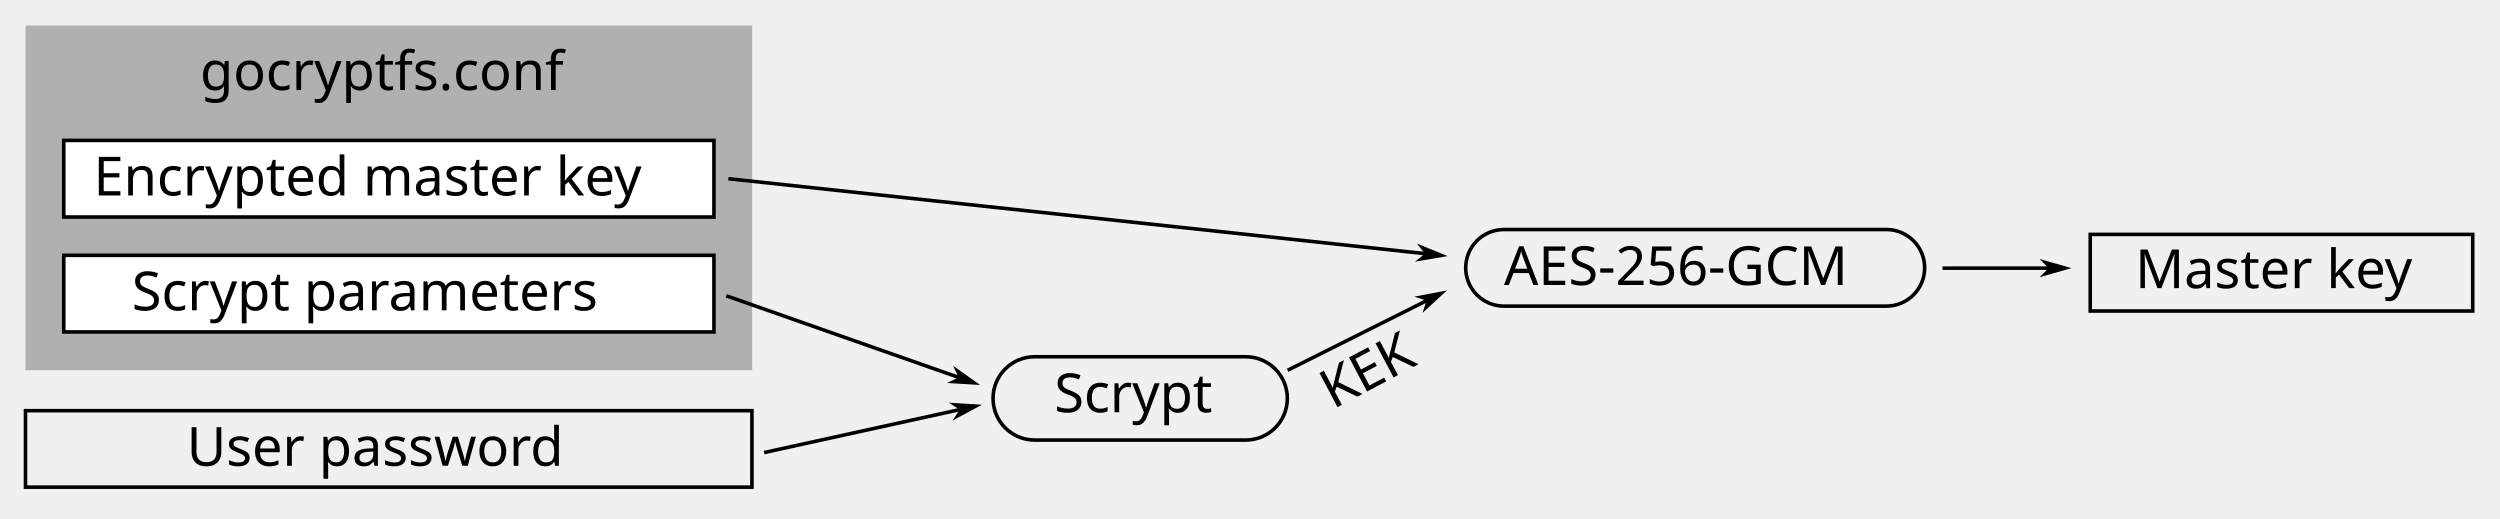
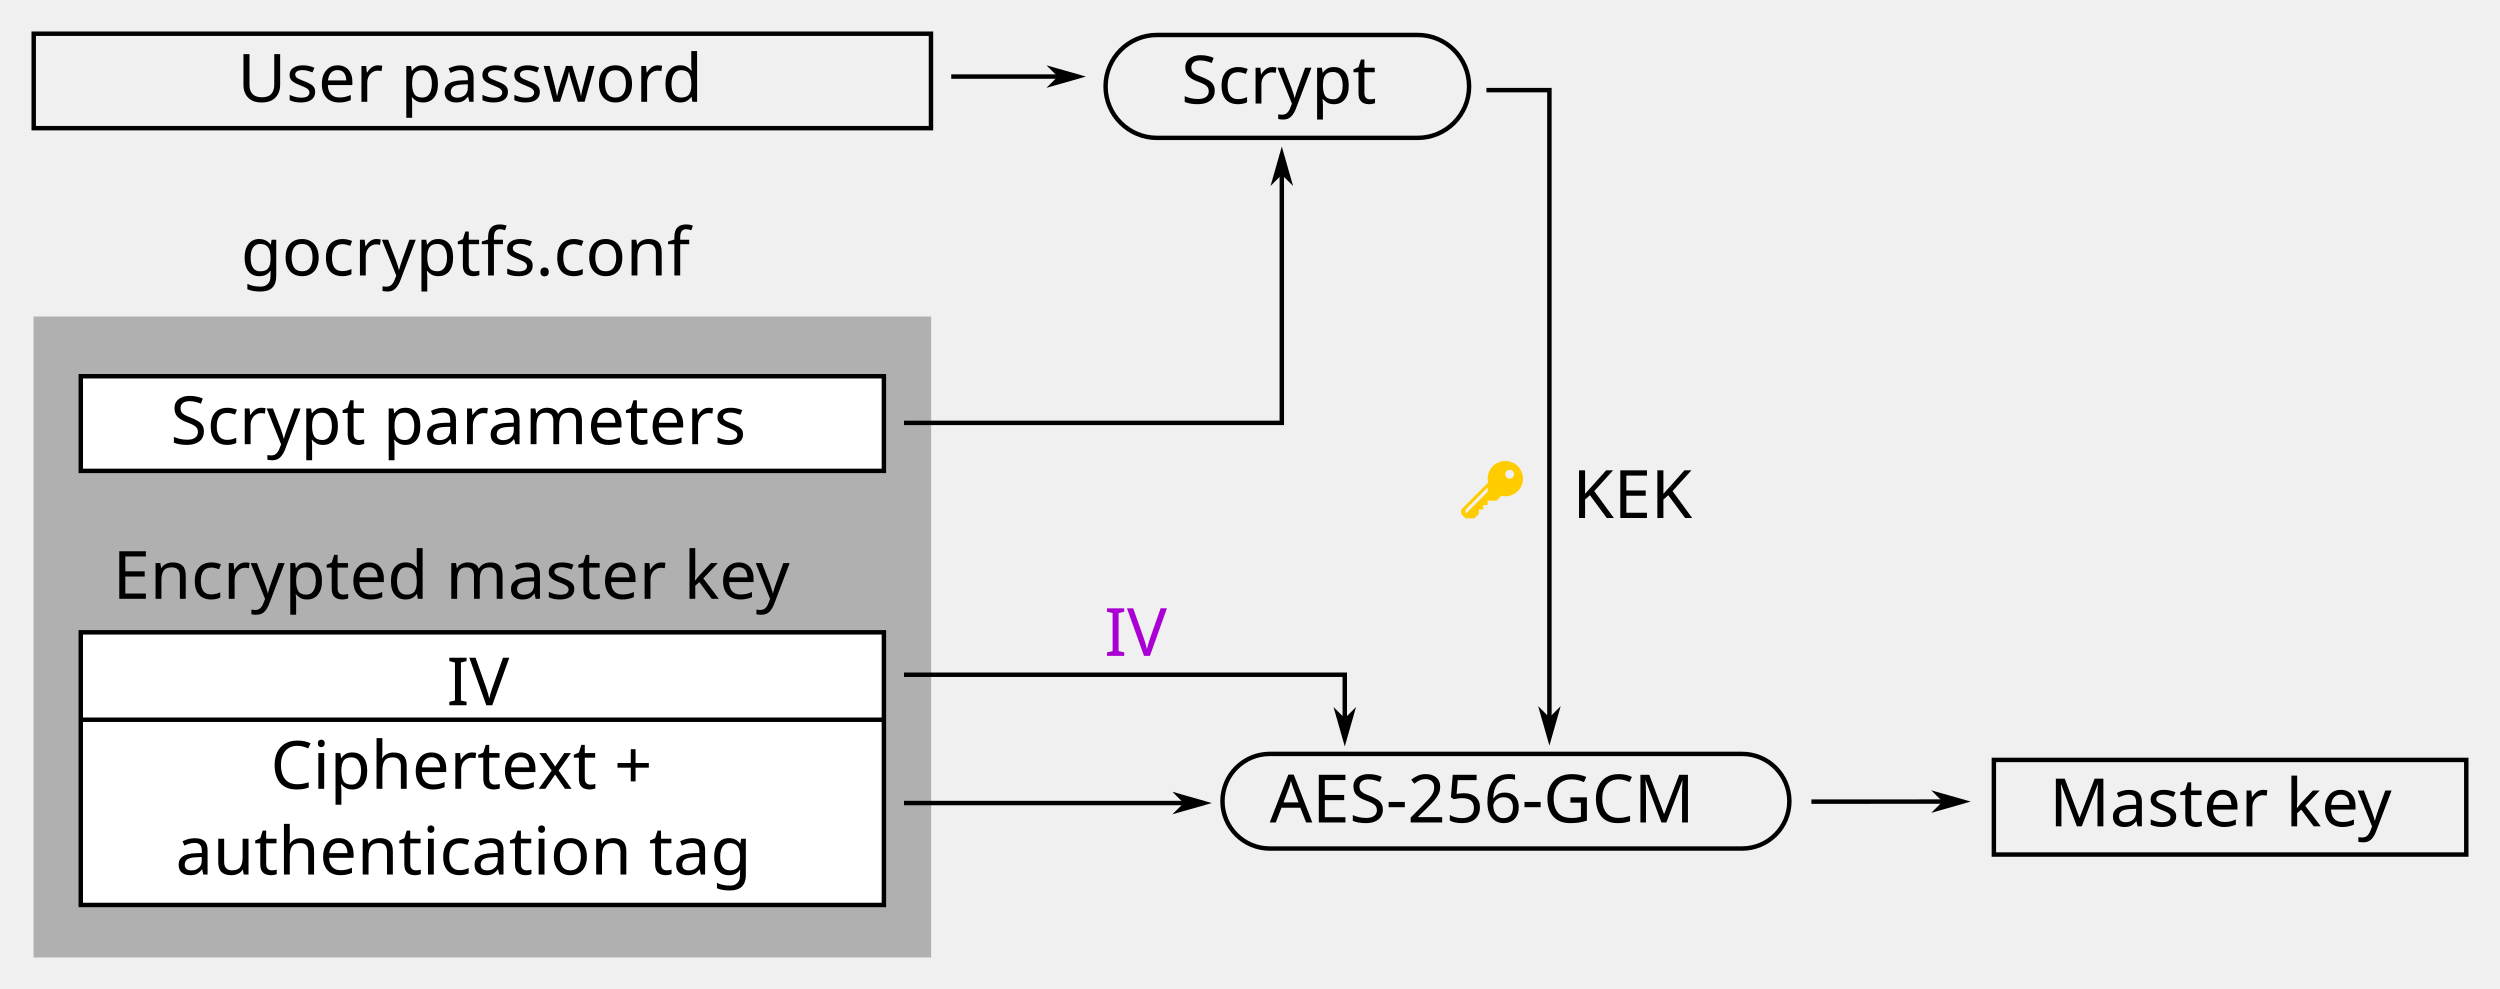
- <svg xmlns="http://www.w3.org/2000/svg" width="196.164mm" height="40.672mm" viewBox="0 0 695.07 144.114" id="svg2" version="1.1">
+ <svg xmlns="http://www.w3.org/2000/svg" width="158.817mm" height="62.826mm" viewBox="0 0 562.737 222.613" id="svg2" version="1.1">
  <defs id="defs4">
-     <marker orient="auto" refY="0" refX="0" id="marker7052" style="overflow:visible">
-       <path id="path7054" d="M 0,0 5,-5 -12.5,0 5,5 0,0 Z" style="fill:#000000;fill-opacity:1;fill-rule:evenodd;stroke:#000000;stroke-width:1pt;stroke-opacity:1" transform="matrix(-0.4,0,0,-0.4,-4,0)" />
+     <marker style="overflow:visible" id="marker13890" refX="0" refY="0" orient="auto">
+       <path transform="matrix(-0.4,0,0,-0.4,-4,0)" style="fill:#000000;fill-opacity:1;fill-rule:evenodd;stroke:#000000;stroke-width:1pt;stroke-opacity:1" d="M 0,0 5,-5 -12.5,0 5,5 0,0 Z" id="path13892" />
    </marker>
-     <marker style="overflow:visible" id="marker6954" refX="0" refY="0" orient="auto">
-       <path transform="matrix(-0.4,0,0,-0.4,-4,0)" style="fill:#000000;fill-opacity:1;fill-rule:evenodd;stroke:#000000;stroke-width:1pt;stroke-opacity:1" d="M 0,0 5,-5 -12.5,0 5,5 0,0 Z" id="path6956" />
+     <marker orient="auto" refY="0" refX="0" id="marker13078" style="overflow:visible">
+       <path id="path13080" d="M 0,0 5,-5 -12.5,0 5,5 0,0 Z" style="fill:#000000;fill-opacity:1;fill-rule:evenodd;stroke:#000000;stroke-width:1pt;stroke-opacity:1" transform="matrix(-0.4,0,0,-0.4,-4,0)" />
+     </marker>
+     <marker orient="auto" refY="0" refX="0" id="marker12104" style="overflow:visible">
+       <path id="path12106" d="M 0,0 5,-5 -12.5,0 5,5 0,0 Z" style="fill:#000000;fill-opacity:1;fill-rule:evenodd;stroke:#000000;stroke-width:1pt;stroke-opacity:1" transform="matrix(-0.4,0,0,-0.4,-4,0)" />
+     </marker>
+     <marker style="overflow:visible" id="marker11348" refX="0" refY="0" orient="auto">
+       <path transform="matrix(-0.4,0,0,-0.4,-4,0)" style="fill:#000000;fill-opacity:1;fill-rule:evenodd;stroke:#000000;stroke-width:1pt;stroke-opacity:1" d="M 0,0 5,-5 -12.5,0 5,5 0,0 Z" id="path11350" />
    </marker>
    <marker orient="auto" refY="0" refX="0" id="Arrow1Mend" style="overflow:visible">
      <path id="path4311" d="M 0,0 5,-5 -12.5,0 5,5 0,0 Z" style="fill:#000000;fill-opacity:1;fill-rule:evenodd;stroke:#000000;stroke-width:1pt;stroke-opacity:1" transform="matrix(-0.4,0,0,-0.4,-4,0)" />
    </marker>
    <marker orient="auto" refY="0" refX="0" id="Arrow1Mend-9" style="overflow:visible">
      <path id="path4311-4" d="M 0,0 5,-5 -12.5,0 5,5 0,0 Z" style="fill:#000000;fill-opacity:1;fill-rule:evenodd;stroke:#000000;stroke-width:1pt;stroke-opacity:1" transform="matrix(-0.4,0,0,-0.4,-4,0)" />
    </marker>
    <marker orient="auto" refY="0" refX="0" id="Arrow1Mend-6" style="overflow:visible">
      <path id="path4311-6" d="M 0,0 5,-5 -12.5,0 5,5 0,0 Z" style="fill:#000000;fill-opacity:1;fill-rule:evenodd;stroke:#000000;stroke-width:1pt;stroke-opacity:1" transform="matrix(-0.4,0,0,-0.4,-4,0)" />
    </marker>
  </defs>
-   <g id="layer1" transform="translate(-14.17323,32.6837)">
-     <rect style="opacity:1;fill:#b0b0b0;fill-opacity:1;stroke:none;stroke-width:1;stroke-miterlimit:4;stroke-dasharray:none;stroke-dashoffset:0;stroke-opacity:1" id="rect4273" width="202.043" height="95.854" x="21.26" y="-25.597" />
-     <rect style="opacity:1;fill:#ffffff;fill-opacity:1;stroke:#000000;stroke-width:1;stroke-miterlimit:4;stroke-dasharray:none;stroke-dashoffset:0;stroke-opacity:1" id="rect4267" width="180.775" height="21.301" x="31.894" y="6.354" />
-     <rect style="opacity:1;fill:#ffffff;fill-opacity:1;stroke:#000000;stroke-width:1;stroke-miterlimit:4;stroke-dasharray:none;stroke-dashoffset:0;stroke-opacity:1" id="rect4269" width="180.775" height="21.301" x="31.894" y="38.306" />
-     <text xml:space="preserve" style="font-style:normal;font-variant:normal;font-weight:bold;font-stretch:normal;font-size:90.104px;line-height:125%;font-family:Arial;-inkscape-font-specification:'Arial Bold';letter-spacing:67.728px;word-spacing:0px;fill:#000000;fill-opacity:1;stroke:none;stroke-width:1px;stroke-linecap:butt;stroke-linejoin:miter;stroke-opacity:1" x="69.846" y="-7.657" id="text4155" transform="scale(0.9992174,1.000783)">
-       <tspan id="tspan4157" x="69.846" y="-7.657" style="font-style:normal;font-variant:normal;font-weight:normal;font-stretch:normal;font-size:15.017px;font-family:sans-serif;-inkscape-font-specification:sans-serif;letter-spacing:0px">gocryptfs.conf</tspan>
+   <g id="layer1" transform="translate(-16.19607,70.38509)">
+     <rect style="opacity:1;fill:#b0b0b0;fill-opacity:1;stroke:none;stroke-width:1;stroke-miterlimit:4;stroke-dasharray:none;stroke-dashoffset:0;stroke-opacity:1" id="rect4273" width="202.043" height="144.274" x="23.746" y="0.867" />
+     <rect style="opacity:1;fill:#ffffff;fill-opacity:1;stroke:#000000;stroke-width:1;stroke-miterlimit:4;stroke-dasharray:none;stroke-dashoffset:0;stroke-opacity:1" id="rect4269" width="180.775" height="21.301" x="34.379" y="14.306" />
+     <text xml:space="preserve" style="font-style:normal;font-variant:normal;font-weight:bold;font-stretch:normal;font-size:90.104px;line-height:125%;font-family:Arial;-inkscape-font-specification:'Arial Bold';letter-spacing:67.728px;word-spacing:0px;fill:#000000;fill-opacity:1;stroke:none;stroke-width:1px;stroke-linecap:butt;stroke-linejoin:miter;stroke-opacity:1" x="70.482" y="-8.37" id="text4155" transform="scale(0.9992174,1.000783)">
+       <tspan id="tspan4157" x="70.482" y="-8.37" style="font-style:normal;font-variant:normal;font-weight:normal;font-stretch:normal;font-size:15.017px;font-family:sans-serif;-inkscape-font-specification:sans-serif;letter-spacing:0px">gocryptfs.conf</tspan>
    </text>
-     <text xml:space="preserve" style="font-style:normal;font-variant:normal;font-weight:bold;font-stretch:normal;font-size:90.104px;line-height:125%;font-family:Arial;-inkscape-font-specification:'Arial Bold';letter-spacing:67.728px;word-spacing:0px;fill:#000000;fill-opacity:1;stroke:none;stroke-width:1px;stroke-linecap:butt;stroke-linejoin:miter;stroke-opacity:1" x="66.151" y="96.744" id="text4155-8" transform="scale(0.9992174,1.000783)">
-       <tspan id="tspan4157-1" x="66.151" y="96.744" style="font-style:normal;font-variant:normal;font-weight:normal;font-stretch:normal;font-size:15.017px;font-family:sans-serif;-inkscape-font-specification:sans-serif;letter-spacing:0px">User password</tspan>
+     <text xml:space="preserve" style="font-style:normal;font-variant:normal;font-weight:bold;font-stretch:normal;font-size:90.104px;line-height:125%;font-family:Arial;-inkscape-font-specification:'Arial Bold';letter-spacing:67.728px;word-spacing:0px;fill:#000000;fill-opacity:1;stroke:none;stroke-width:1px;stroke-linecap:butt;stroke-linejoin:miter;stroke-opacity:1" x="69.708" y="-47.438" id="text4155-8" transform="scale(0.9992174,1.000783)">
+       <tspan id="tspan4157-1" x="69.708" y="-47.438" style="font-style:normal;font-variant:normal;font-weight:normal;font-stretch:normal;font-size:15.017px;font-family:sans-serif;-inkscape-font-specification:sans-serif;letter-spacing:0px">User password</tspan>
    </text>
-     <text xml:space="preserve" style="font-style:normal;font-variant:normal;font-weight:bold;font-stretch:normal;font-size:90.104px;line-height:125%;font-family:Arial;-inkscape-font-specification:'Arial Bold';letter-spacing:67.728px;word-spacing:0px;fill:#000000;fill-opacity:1;stroke:none;stroke-width:1px;stroke-linecap:butt;stroke-linejoin:miter;stroke-opacity:1" x="40.228" y="21.638" id="text4155-88" transform="scale(0.9992174,1.000783)">
-       <tspan id="tspan4157-9" x="40.228" y="21.638" style="font-style:normal;font-variant:normal;font-weight:normal;font-stretch:normal;font-size:15.017px;font-family:sans-serif;-inkscape-font-specification:sans-serif;letter-spacing:0px">Encrypted master key</tspan>
+     <text xml:space="preserve" style="font-style:normal;font-variant:normal;font-weight:bold;font-stretch:normal;font-size:90.104px;line-height:125%;font-family:Arial;-inkscape-font-specification:'Arial Bold';letter-spacing:67.728px;word-spacing:0px;fill:#000000;fill-opacity:1;stroke:none;stroke-width:1px;stroke-linecap:butt;stroke-linejoin:miter;stroke-opacity:1" x="54.611" y="29.584" id="text4155-88-4" transform="scale(0.9992174,1.000783)">
+       <tspan id="tspan4157-9-8" x="54.611" y="29.584" style="font-style:normal;font-variant:normal;font-weight:normal;font-stretch:normal;font-size:15.017px;font-family:sans-serif;-inkscape-font-specification:sans-serif;letter-spacing:0px">Scrypt parameters</tspan>
    </text>
-     <text xml:space="preserve" style="font-style:normal;font-variant:normal;font-weight:bold;font-stretch:normal;font-size:90.104px;line-height:125%;font-family:Arial;-inkscape-font-specification:'Arial Bold';letter-spacing:67.728px;word-spacing:0px;fill:#000000;fill-opacity:1;stroke:none;stroke-width:1px;stroke-linecap:butt;stroke-linejoin:miter;stroke-opacity:1" x="50.87" y="53.565" id="text4155-88-4" transform="scale(0.9992174,1.000783)">
-       <tspan id="tspan4157-9-8" x="50.87" y="53.565" style="font-style:normal;font-variant:normal;font-weight:normal;font-stretch:normal;font-size:15.017px;font-family:sans-serif;-inkscape-font-specification:sans-serif;letter-spacing:0px">Scrypt parameters</tspan>
+     <rect style="opacity:1;fill:none;fill-opacity:1;stroke:#000000;stroke-width:1;stroke-miterlimit:4;stroke-dasharray:none;stroke-dashoffset:0;stroke-opacity:1" id="rect4271" width="201.969" height="21.26" x="23.783" y="-62.798" />
+     <rect style="opacity:1;fill:none;fill-opacity:1;stroke:#000000;stroke-width:1;stroke-miterlimit:4;stroke-dasharray:none;stroke-dashoffset:0;stroke-opacity:1" id="rect3336-9-4-2" width="81.826" height="23.165" x="265.056" y="-62.515" ry="11.582" />
+     <text xml:space="preserve" style="font-style:normal;font-variant:normal;font-weight:bold;font-stretch:normal;font-size:90.104px;line-height:125%;font-family:Arial;-inkscape-font-specification:'Arial Bold';letter-spacing:67.728px;word-spacing:0px;fill:#000000;fill-opacity:1;stroke:none;stroke-width:1px;stroke-linecap:butt;stroke-linejoin:miter;stroke-opacity:1" x="282.32" y="-47.05" id="text4155-6-5-7" transform="scale(0.9992174,1.000783)">
+       <tspan id="tspan4157-3-0-7" x="282.32" y="-47.05" style="font-style:normal;font-variant:normal;font-weight:normal;font-stretch:normal;font-size:15.017px;font-family:sans-serif;-inkscape-font-specification:sans-serif;letter-spacing:0px">Scrypt</tspan>
    </text>
-     <rect style="opacity:1;fill:none;fill-opacity:1;stroke:#000000;stroke-width:1;stroke-miterlimit:4;stroke-dasharray:none;stroke-dashoffset:0;stroke-opacity:1" id="rect4271" width="201.969" height="21.26" x="21.26" y="81.496" />
-     <rect style="opacity:1;fill:none;fill-opacity:1;stroke:#000000;stroke-width:1;stroke-miterlimit:4;stroke-dasharray:none;stroke-dashoffset:0;stroke-opacity:1" id="rect3336-9-4-2" width="81.826" height="23.165" x="290.266" y="66.5" ry="11.582" />
-     <text xml:space="preserve" style="font-style:normal;font-variant:normal;font-weight:bold;font-stretch:normal;font-size:90.104px;line-height:125%;font-family:Arial;-inkscape-font-specification:'Arial Bold';letter-spacing:67.728px;word-spacing:0px;fill:#000000;fill-opacity:1;stroke:none;stroke-width:1px;stroke-linecap:butt;stroke-linejoin:miter;stroke-opacity:1" x="307.551" y="81.864" id="text4155-6-5-7" transform="scale(0.9992174,1.000783)">
-       <tspan id="tspan4157-3-0-7" x="307.551" y="81.864" style="font-style:normal;font-variant:normal;font-weight:normal;font-stretch:normal;font-size:15.017px;font-family:sans-serif;-inkscape-font-specification:sans-serif;letter-spacing:0px">Scrypt</tspan>
+     <rect style="opacity:1;fill:none;fill-opacity:1;stroke:#000000;stroke-width:1;stroke-miterlimit:4;stroke-dasharray:none;stroke-dashoffset:0;stroke-opacity:1" id="rect3336-9-4-2-0" width="127.606" height="21.301" x="291.369" y="99.315" ry="10.65" />
+     <text xml:space="preserve" style="font-style:normal;font-variant:normal;font-weight:bold;font-stretch:normal;font-size:90.104px;line-height:125%;font-family:Arial;-inkscape-font-specification:'Arial Bold';letter-spacing:67.728px;word-spacing:0px;fill:#000000;fill-opacity:1;stroke:none;stroke-width:1px;stroke-linecap:butt;stroke-linejoin:miter;stroke-opacity:1" x="302.248" y="114.653" id="text4155-6-5-7-9" transform="scale(0.9992174,1.000783)">
+       <tspan id="tspan4157-3-0-7-6" x="302.248" y="114.653" style="font-style:normal;font-variant:normal;font-weight:normal;font-stretch:normal;font-size:15.017px;font-family:sans-serif;-inkscape-font-specification:sans-serif;letter-spacing:0px">AES-256-GCM</tspan>
    </text>
-     <path style="opacity:1;fill:none;fill-opacity:1;stroke:#000000;stroke-width:1;stroke-miterlimit:4;stroke-dasharray:none;stroke-dashoffset:0;stroke-opacity:1;marker-end:url(#Arrow1Mend)" d="m 216.106,49.558 68.726,24.138" id="path4296" />
-     <path style="opacity:1;fill:none;fill-opacity:1;stroke:#000000;stroke-width:1;stroke-miterlimit:4;stroke-dasharray:none;stroke-dashoffset:0;stroke-opacity:1;marker-end:url(#Arrow1Mend-9)" d="M 226.6,93.141 285.257,80.266" id="path4296-9" />
-     <rect style="opacity:1;fill:none;fill-opacity:1;stroke:#000000;stroke-width:1;stroke-miterlimit:4;stroke-dasharray:none;stroke-dashoffset:0;stroke-opacity:1" id="rect3336-9-4-2-0" width="127.606" height="21.301" x="421.678" y="31.129" ry="10.65" />
-     <text xml:space="preserve" style="font-style:normal;font-variant:normal;font-weight:bold;font-stretch:normal;font-size:90.104px;line-height:125%;font-family:Arial;-inkscape-font-specification:'Arial Bold';letter-spacing:67.728px;word-spacing:0px;fill:#000000;fill-opacity:1;stroke:none;stroke-width:1px;stroke-linecap:butt;stroke-linejoin:miter;stroke-opacity:1" x="432.659" y="46.521" id="text4155-6-5-7-9" transform="scale(0.9992174,1.000783)">
-       <tspan id="tspan4157-3-0-7-6" x="432.659" y="46.521" style="font-style:normal;font-variant:normal;font-weight:normal;font-stretch:normal;font-size:15.017px;font-family:sans-serif;-inkscape-font-specification:sans-serif;letter-spacing:0px">AES-256-GCM</tspan>
+     <text xml:space="preserve" style="font-style:normal;font-variant:normal;font-weight:bold;font-stretch:normal;font-size:90.104px;line-height:125%;font-family:Arial;-inkscape-font-specification:'Arial Bold';letter-spacing:67.728px;word-spacing:0px;fill:#000000;fill-opacity:1;stroke:none;stroke-width:1px;stroke-linecap:butt;stroke-linejoin:miter;stroke-opacity:1" x="477.883" y="115.522" id="text4155-8-2" transform="scale(0.9992174,1.000783)">
+       <tspan id="tspan4157-1-2" x="477.883" y="115.522" style="font-style:normal;font-variant:normal;font-weight:normal;font-stretch:normal;font-size:15.017px;font-family:sans-serif;-inkscape-font-specification:sans-serif;letter-spacing:0px">Master key</tspan>
    </text>
-     <path style="opacity:1;fill:none;fill-opacity:1;stroke:#000000;stroke-width:1;stroke-miterlimit:4;stroke-dasharray:none;stroke-dashoffset:0;stroke-opacity:1;marker-end:url(#marker6954)" d="M 216.688,17.005 414.712,38.306" id="path7036" />
-     <path style="opacity:1;fill:none;fill-opacity:1;stroke:#000000;stroke-width:1;stroke-miterlimit:4;stroke-dasharray:none;stroke-dashoffset:0;stroke-opacity:1;marker-end:url(#marker7052)" d="M 372.176,70.257 414.712,48.956" id="path7038" />
-     <text xml:space="preserve" style="font-style:normal;font-variant:normal;font-weight:bold;font-stretch:normal;font-size:90.104px;line-height:125%;font-family:Arial;-inkscape-font-specification:'Arial Bold';letter-spacing:67.728px;word-spacing:0px;fill:#000000;fill-opacity:1;stroke:none;stroke-width:1px;stroke-linecap:butt;stroke-linejoin:miter;stroke-opacity:1" x="302.345" y="251.889" id="text4155-88-1" transform="matrix(0.8830712,-0.4683016,0.467569,0.8844549,0,0)">
-       <tspan id="tspan4157-9-1" x="302.345" y="251.889" style="font-style:normal;font-variant:normal;font-weight:normal;font-stretch:normal;font-size:15.017px;font-family:sans-serif;-inkscape-font-specification:sans-serif;letter-spacing:0px">KEK</tspan>
+     <rect style="opacity:1;fill:none;fill-opacity:1;stroke:#000000;stroke-width:1;stroke-miterlimit:4;stroke-dasharray:none;stroke-dashoffset:0;stroke-opacity:1" id="rect4271-4" width="106.338" height="21.301" x="465.008" y="100.671" />
+     <path style="opacity:1;fill:none;fill-opacity:1;stroke:#000000;stroke-width:1;stroke-miterlimit:4;stroke-dasharray:none;stroke-dashoffset:0;stroke-opacity:1;marker-end:url(#Arrow1Mend-6)" d="m 423.935,110.06 33.891,-0.015" id="path4296-2" />
+     <path d="m 355.039,33.38 c -2.193,0 -3.971,1.778 -3.971,3.971 0,0.304 0.034,0.599 0.099,0.883 l -6.07,6.069 0,0.993 0.993,0.993 1.986,0 0.993,-0.993 0,-0.993 0.993,0 0,-0.993 0.993,0 0,-0.993 1.986,0 1.098,-1.098 c 0.29,0.067 0.591,0.102 0.901,0.102 2.193,0 3.971,-1.778 3.971,-3.971 0,-2.193 -1.779,-3.97 -3.971,-3.97 z m -3.985,6.951 -4.964,4.964 0,-0.993 4.964,-4.964 0,0.993 z m 4.964,-2.978 c -0.548,0 -0.993,-0.445 -0.993,-0.993 0,-0.548 0.445,-0.993 0.993,-0.993 0.548,0 0.993,0.445 0.993,0.993 0,0.548 -0.445,0.993 -0.993,0.993 z" id="path7910" style="fill:#ffcc00;fill-opacity:1;stroke:none;stroke-opacity:1" />
+     <text xml:space="preserve" style="font-style:normal;font-variant:normal;font-weight:bold;font-stretch:normal;font-size:90.018px;line-height:125%;font-family:Arial;-inkscape-font-specification:'Arial Bold';letter-spacing:67.663px;word-spacing:0px;fill:#aa00d4;fill-opacity:1;stroke:none;stroke-width:1px;stroke-linecap:butt;stroke-linejoin:miter;stroke-opacity:1" x="264.693" y="77.401" id="text4155-88-3-5-0" transform="matrix(1.000197,-5.3086121e-4,5.3064318e-4,0.9998028,0,0)">
+       <tspan id="tspan4157-9-7-3-8" x="264.693" y="77.401" style="font-style:normal;font-variant:normal;font-weight:normal;font-stretch:normal;font-size:15.003px;font-family:sans-serif;-inkscape-font-specification:sans-serif;letter-spacing:0px;fill:#aa00d4">IV</tspan>
    </text>
-     <text xml:space="preserve" style="font-style:normal;font-variant:normal;font-weight:bold;font-stretch:normal;font-size:90.104px;line-height:125%;font-family:Arial;-inkscape-font-specification:'Arial Bold';letter-spacing:67.728px;word-spacing:0px;fill:#000000;fill-opacity:1;stroke:none;stroke-width:1px;stroke-linecap:butt;stroke-linejoin:miter;stroke-opacity:1" x="608.295" y="47.39" id="text4155-8-2" transform="scale(0.9992174,1.000783)">
-       <tspan id="tspan4157-1-2" x="608.295" y="47.39" style="font-style:normal;font-variant:normal;font-weight:normal;font-stretch:normal;font-size:15.017px;font-family:sans-serif;-inkscape-font-specification:sans-serif;letter-spacing:0px">Master key</tspan>
+     <rect style="opacity:1;fill:#ffffff;fill-opacity:1;stroke:#000000;stroke-width:1;stroke-miterlimit:4;stroke-dasharray:none;stroke-dashoffset:0;stroke-opacity:1" id="rect4269-7" width="180.78" height="61.371" x="34.377" y="71.949" />
+     <text xml:space="preserve" style="font-style:normal;font-variant:normal;font-weight:bold;font-stretch:normal;font-size:90.018px;line-height:125%;font-family:Arial;-inkscape-font-specification:'Arial Bold';letter-spacing:67.663px;word-spacing:0px;fill:#000000;fill-opacity:1;stroke:none;stroke-width:1px;stroke-linecap:butt;stroke-linejoin:miter;stroke-opacity:1" x="41.581" y="64.413" id="text4155-88-4-5" transform="scale(1.000197,0.9998029)">
+       <tspan id="tspan4157-9-8-2" x="41.581" y="64.413" style="font-style:normal;font-variant:normal;font-weight:normal;font-stretch:normal;font-size:15.003px;font-family:sans-serif;-inkscape-font-specification:sans-serif;letter-spacing:0px">Encrypted master key</tspan>
    </text>
-     <rect style="opacity:1;fill:none;fill-opacity:1;stroke:#000000;stroke-width:1;stroke-miterlimit:4;stroke-dasharray:none;stroke-dashoffset:0;stroke-opacity:1" id="rect4271-4" width="106.338" height="21.301" x="595.318" y="32.486" />
-     <path style="opacity:1;fill:none;fill-opacity:1;stroke:#000000;stroke-width:1;stroke-miterlimit:4;stroke-dasharray:none;stroke-dashoffset:0;stroke-opacity:1;marker-end:url(#Arrow1Mend-6)" d="M 554.245,41.875 588.137,41.859" id="path4296-2" />
+     <text xml:space="preserve" style="font-style:normal;font-variant:normal;font-weight:bold;font-stretch:normal;font-size:90.018px;line-height:125%;font-family:Arial;-inkscape-font-specification:'Arial Bold';letter-spacing:67.663px;word-spacing:0px;fill:#000000;fill-opacity:1;stroke:none;stroke-width:1px;stroke-linecap:butt;stroke-linejoin:miter;stroke-opacity:1" x="116.724" y="88.382" id="text4155-88-3-5" transform="scale(1.000197,0.9998029)">
+       <tspan id="tspan4157-9-7-3" x="116.724" y="88.382" style="font-style:normal;font-variant:normal;font-weight:normal;font-stretch:normal;font-size:15.003px;font-family:sans-serif;-inkscape-font-specification:sans-serif;letter-spacing:0px">IV</tspan>
+     </text>
+     <text xml:space="preserve" style="font-style:normal;font-variant:normal;font-weight:bold;font-stretch:normal;font-size:90.018px;line-height:125%;font-family:Arial;-inkscape-font-specification:'Arial Bold';letter-spacing:67.663px;word-spacing:0px;fill:#000000;fill-opacity:1;stroke:none;stroke-width:1px;stroke-linecap:butt;stroke-linejoin:miter;stroke-opacity:1" x="55.702" y="126.487" id="text4155-88-3-5-2" transform="scale(1.000197,0.9998029)">
+       <tspan id="tspan4157-9-7-3-1" x="55.702" y="126.487" style="font-style:normal;font-variant:normal;font-weight:normal;font-stretch:normal;font-size:15.003px;font-family:sans-serif;-inkscape-font-specification:sans-serif;letter-spacing:0px">authentication tag</tspan>
+     </text>
+     <text xml:space="preserve" style="font-style:normal;font-variant:normal;font-weight:bold;font-stretch:normal;font-size:90.018px;line-height:125%;font-family:Arial;-inkscape-font-specification:'Arial Bold';letter-spacing:67.663px;word-spacing:0px;fill:#000000;fill-opacity:1;stroke:none;stroke-width:1px;stroke-linecap:butt;stroke-linejoin:miter;stroke-opacity:1" x="77.074" y="107.19" id="text4155-88-3-5-5" transform="scale(1.000197,0.9998029)">
+       <tspan id="tspan4157-9-7-3-11" x="77.074" y="107.19" style="font-style:normal;font-variant:normal;font-weight:normal;font-stretch:normal;font-size:15.003px;font-family:sans-serif;-inkscape-font-specification:sans-serif;letter-spacing:0px">Ciphertext +</tspan>
+       <tspan x="77.074" y="125.944" style="font-style:normal;font-variant:normal;font-weight:normal;font-stretch:normal;font-size:15.003px;font-family:sans-serif;-inkscape-font-specification:sans-serif;letter-spacing:0px" id="tspan10041" />
+     </text>
+     <path style="opacity:1;fill:none;fill-opacity:1;stroke:#000000;stroke-width:1;stroke-miterlimit:4;stroke-dasharray:none;stroke-dashoffset:0;stroke-opacity:1" d="m 34.413,91.621 180.709,0" id="path10326" />
+     <path style="opacity:1;fill:none;fill-opacity:1;stroke:#000000;stroke-width:1;stroke-miterlimit:4;stroke-dasharray:none;stroke-dashoffset:0;stroke-opacity:1;marker-end:url(#marker11348)" d="m 219.685,110.376 67.323,0" id="path11340" />
+     <path style="opacity:1;fill:none;fill-opacity:1;stroke:#000000;stroke-width:1;stroke-miterlimit:4;stroke-dasharray:none;stroke-dashoffset:0;stroke-opacity:1;marker-end:url(#marker12104)" d="m 350.787,-50.101 14.173,0 0,145.578" id="path12096" />
+     <text xml:space="preserve" style="font-style:normal;font-variant:normal;font-weight:bold;font-stretch:normal;font-size:90.104px;line-height:125%;font-family:Arial;-inkscape-font-specification:'Arial Bold';letter-spacing:67.728px;word-spacing:0px;fill:#000000;fill-opacity:1;stroke:none;stroke-width:1px;stroke-linecap:butt;stroke-linejoin:miter;stroke-opacity:1" x="370.469" y="46.177" id="text4155-6-5-7-91" transform="scale(0.9992174,1.000783)">
+       <tspan id="tspan4157-3-0-7-1" x="370.469" y="46.177" style="font-style:normal;font-variant:normal;font-weight:normal;font-stretch:normal;font-size:15.017px;font-family:sans-serif;-inkscape-font-specification:sans-serif;letter-spacing:0px">KEK</tspan>
+     </text>
+     <path style="opacity:1;fill:none;fill-opacity:1;stroke:#000000;stroke-width:1;stroke-miterlimit:4;stroke-dasharray:none;stroke-dashoffset:0;stroke-opacity:1;marker-end:url(#marker13078)" d="m 219.685,81.496 99.213,0 0,14.173" id="path13070" />
+     <path style="opacity:1;fill:none;fill-opacity:1;stroke:#000000;stroke-width:1;stroke-miterlimit:4;stroke-dasharray:none;stroke-dashoffset:0;stroke-opacity:1;marker-end:url(#marker13890);marker-mid:" d="m 230.315,-53.15 28.346,0" id="path13880" />
+     <path style="opacity:1;fill:none;fill-opacity:1;stroke:#000000;stroke-width:1;stroke-miterlimit:4;stroke-dasharray:none;stroke-dashoffset:0;stroke-opacity:1;marker-end:url(#marker13078);marker-mid:" d="m 219.685,24.803 85.039,0 0,-60.236" id="path13882" />
  </g>
</svg>
